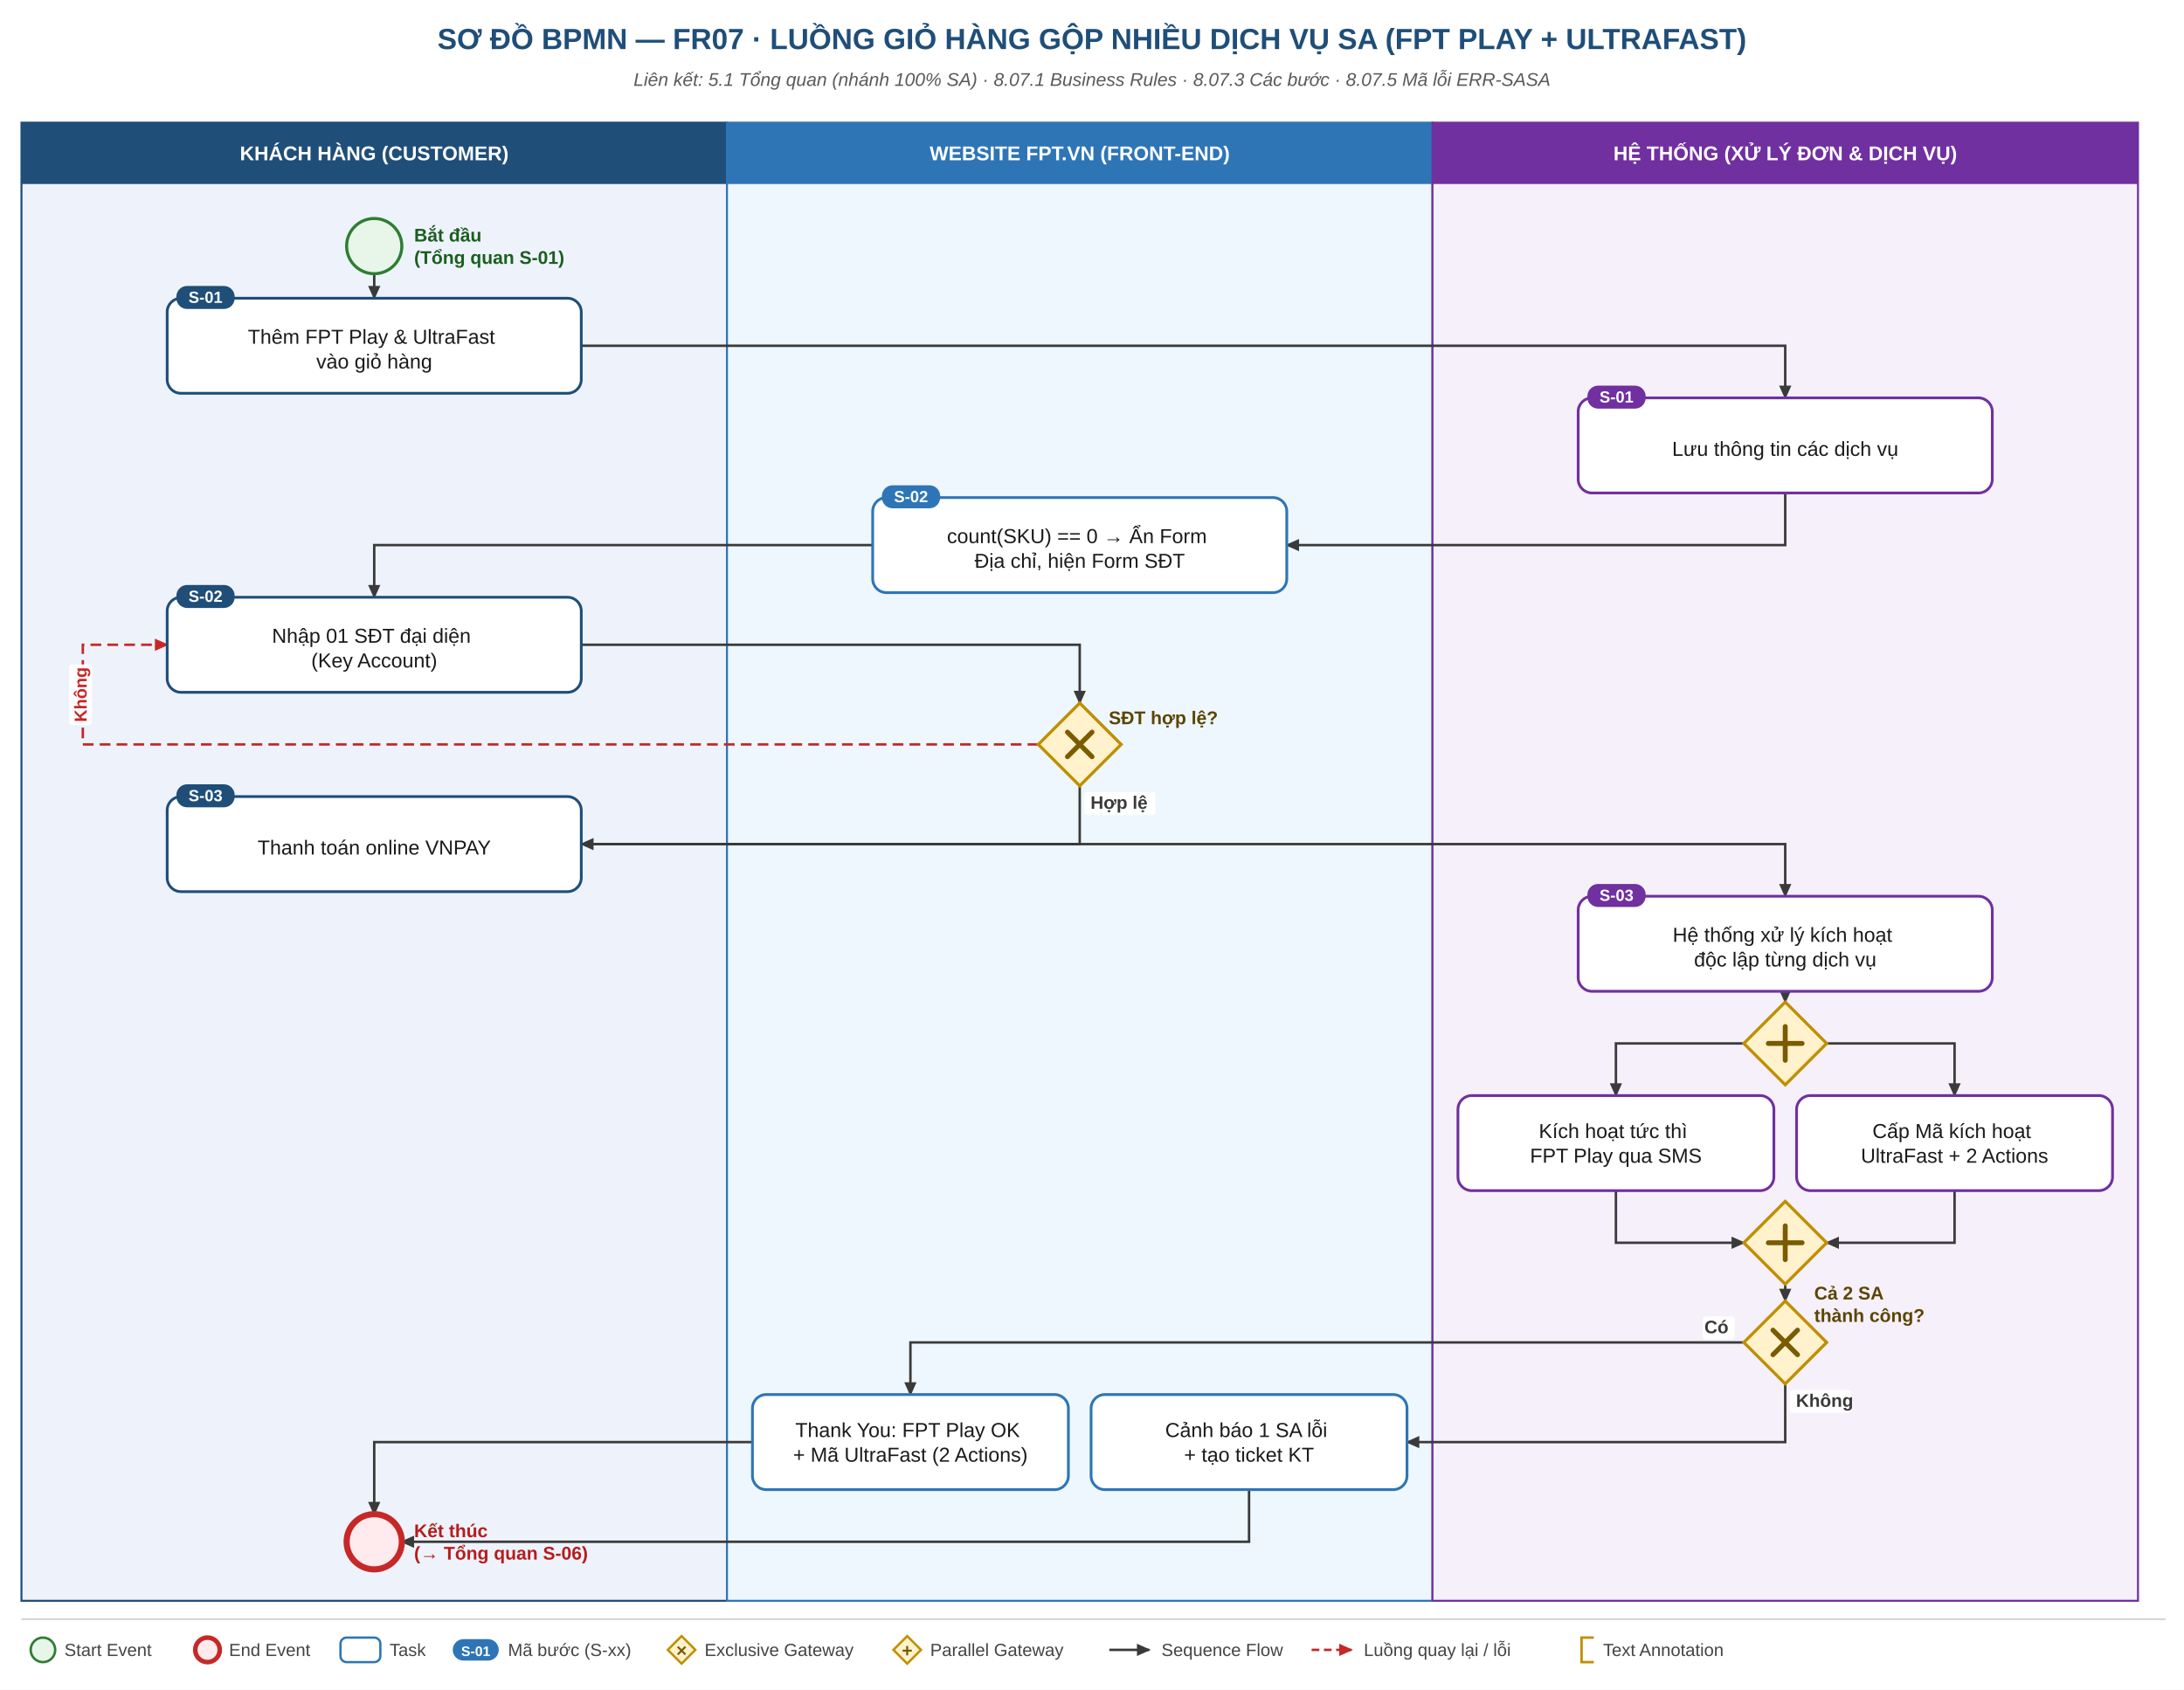
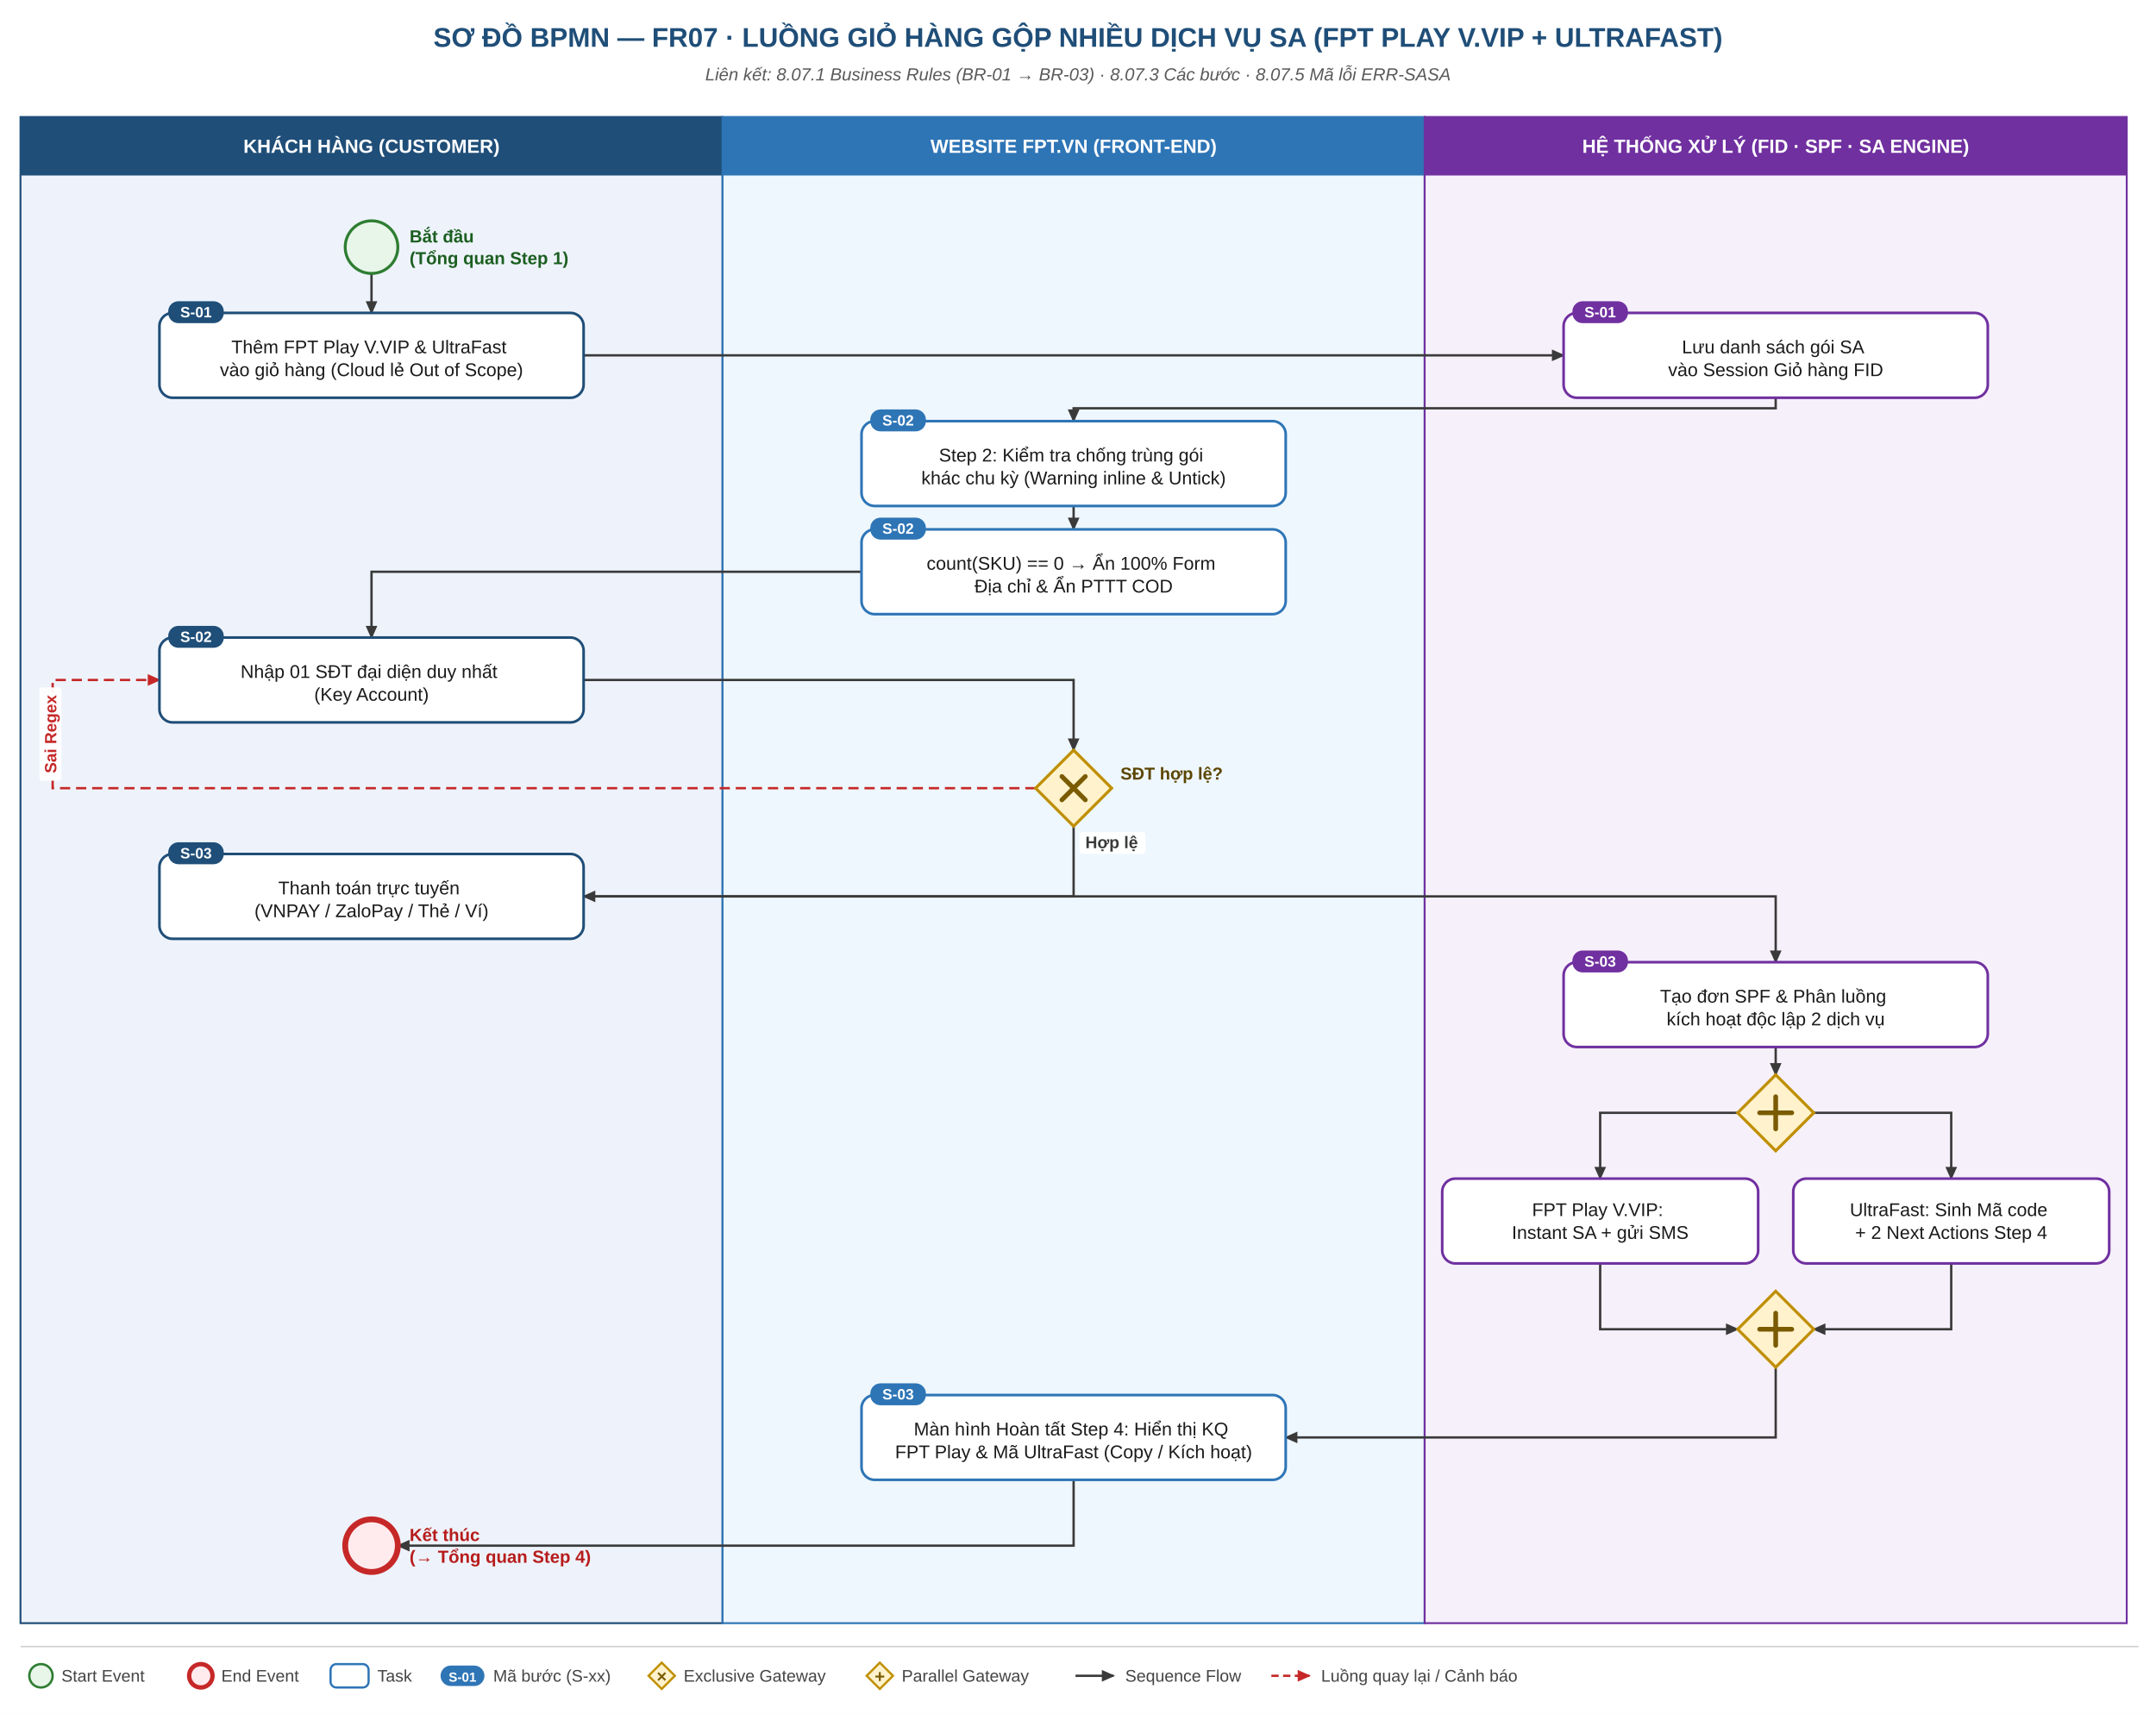
- <svg xmlns="http://www.w3.org/2000/svg" width="1424" height="1102" viewBox="0 0 1424 1102" font-family="Arial, Helvetica, sans-serif">
-   <rect width="1424" height="1102" fill="#ffffff" />
+ <svg xmlns="http://www.w3.org/2000/svg" width="1474" height="1172" viewBox="0 0 1474 1172" font-family="Arial, Helvetica, sans-serif">
+   <rect width="1474" height="1172" fill="#ffffff" />
  <defs>
    <marker id="a" markerWidth="10" markerHeight="10" refX="8" refY="4" orient="auto" markerUnits="userSpaceOnUse">
      <path d="M0,0 L9,4 L0,8 Z" fill="#3a3a3a" />
    </marker>
    <marker id="ar" markerWidth="10" markerHeight="10" refX="8" refY="4" orient="auto" markerUnits="userSpaceOnUse">
      <path d="M0,0 L9,4 L0,8 Z" fill="#c62828" />
    </marker>
  </defs>
-   <text x="712.0" y="32" font-size="19" font-weight="bold" fill="#1f4e78" text-anchor="middle">SƠ ĐỒ BPMN — FR07 · LUỒNG GIỎ HÀNG GỘP NHIỀU DỊCH VỤ SA (FPT PLAY + ULTRAFAST)</text>
-   <text x="712.0" y="56" font-size="12" fill="#595959" font-style="italic" text-anchor="middle">Liên kết: 5.1 Tổng quan (nhánh 100% SA) · 8.07.1 Business Rules · 8.07.3 Các bước · 8.07.5 Mã lỗi ERR-SASA</text>
-   <rect x="14" y="80" width="460" height="964" fill="#eef3fb" stroke="#1f4e78" stroke-width="1.3" />
-   <rect x="14" y="80" width="460" height="40" fill="#1f4e78" />
-   <text x="244.0" y="104.5" font-size="13" font-weight="bold" fill="#fff" text-anchor="middle">KHÁCH HÀNG (CUSTOMER)</text>
-   <rect x="474" y="80" width="460" height="964" fill="#eef7fd" stroke="#2e75b6" stroke-width="1.3" />
-   <rect x="474" y="80" width="460" height="40" fill="#2e75b6" />
-   <text x="704.0" y="104.5" font-size="13" font-weight="bold" fill="#fff" text-anchor="middle">WEBSITE FPT.VN (FRONT-END)</text>
-   <rect x="934" y="80" width="460" height="964" fill="#f6f0fb" stroke="#7030a0" stroke-width="1.3" />
-   <rect x="934" y="80" width="460" height="40" fill="#7030a0" />
-   <text x="1164.0" y="104.5" font-size="13" font-weight="bold" fill="#fff" text-anchor="middle">HỆ THỐNG (XỬ LÝ ĐƠN &amp; DỊCH VỤ)</text>
-   <path d="M244.0,178.5 L244.0,194.5" fill="none" stroke="#3a3a3a" stroke-width="1.6" marker-end="url(#a)" />
-   <path d="M379.0,225.5 L1164.0,225.5 L1164.0,259.5" fill="none" stroke="#3a3a3a" stroke-width="1.6" marker-end="url(#a)" />
-   <path d="M1164.0,321.5 L1164.0,355.5 L839.0,355.5" fill="none" stroke="#3a3a3a" stroke-width="1.6" marker-end="url(#a)" />
-   <path d="M569.0,355.5 L244.0,355.5 L244.0,389.5" fill="none" stroke="#3a3a3a" stroke-width="1.6" marker-end="url(#a)" />
-   <path d="M379.0,420.5 L704.0,420.5 L704.0,458.5" fill="none" stroke="#3a3a3a" stroke-width="1.6" marker-end="url(#a)" />
-   <path d="M704.0,512.5 L704.0,550.5 L379.0,550.5" fill="none" stroke="#3a3a3a" stroke-width="1.6" marker-end="url(#a)" />
-   <path d="M677.0,485.5 L54.0,485.5 L54.0,420.5 L109.0,420.5" fill="none" stroke="#c62828" stroke-width="1.6" stroke-dasharray="7,4" marker-end="url(#ar)" />
-   <path d="M379.0,550.5 L1164.0,550.5 L1164.0,584.5" fill="none" stroke="#3a3a3a" stroke-width="1.6" marker-end="url(#a)" />
-   <path d="M1164.0,646.5 L1164.0,653.5" fill="none" stroke="#3a3a3a" stroke-width="1.6" marker-end="url(#a)" />
-   <path d="M1137.0,680.5 L1053.6,680.5 L1053.6,714.5" fill="none" stroke="#3a3a3a" stroke-width="1.6" marker-end="url(#a)" />
-   <path d="M1191.0,680.5 L1274.4,680.5 L1274.4,714.5" fill="none" stroke="#3a3a3a" stroke-width="1.6" marker-end="url(#a)" />
-   <path d="M1053.6,776.5 L1053.6,810.5 L1137.0,810.5" fill="none" stroke="#3a3a3a" stroke-width="1.6" marker-end="url(#a)" />
-   <path d="M1274.4,776.5 L1274.4,810.5 L1191.0,810.5" fill="none" stroke="#3a3a3a" stroke-width="1.6" marker-end="url(#a)" />
-   <path d="M1164.0,837.5 L1164.0,848.5" fill="none" stroke="#3a3a3a" stroke-width="1.6" marker-end="url(#a)" />
-   <path d="M1137.0,875.5 L593.6,875.5 L593.6,909.5" fill="none" stroke="#3a3a3a" stroke-width="1.6" marker-end="url(#a)" />
-   <path d="M1164.0,902.5 L1164.0,940.5 L917.4,940.5" fill="none" stroke="#3a3a3a" stroke-width="1.6" marker-end="url(#a)" />
-   <path d="M490.6,940.5 L244.0,940.5 L244.0,987.5" fill="none" stroke="#3a3a3a" stroke-width="1.6" marker-end="url(#a)" />
-   <path d="M814.4,971.5 L814.4,1005.5 L262.0,1005.5" fill="none" stroke="#3a3a3a" stroke-width="1.6" marker-end="url(#a)" />
-   <circle cx="244.0" cy="160.5" r="18" fill="#e8f5e9" stroke="#2e7d32" stroke-width="2" />
-   <text x="270.0" y="157.5" font-size="12" fill="#1b5e20" font-weight="bold" text-anchor="start">
-     <tspan x="270.0" dy="0.0">Bắt đầu</tspan>
-     <tspan x="270.0" dy="14.6">(Tổng quan S-01)</tspan>
+   <text x="737.0" y="32" font-size="18.5" font-weight="bold" fill="#1f4e78" text-anchor="middle">SƠ ĐỒ BPMN — FR07 · LUỒNG GIỎ HÀNG GỘP NHIỀU DỊCH VỤ SA (FPT PLAY V.VIP + ULTRAFAST)</text>
+   <text x="737.0" y="55" font-size="12" fill="#595959" font-style="italic" text-anchor="middle">Liên kết: 8.07.1 Business Rules (BR-01 → BR-03) · 8.07.3 Các bước · 8.07.5 Mã lỗi ERR-SASA</text>
+   <rect x="14" y="80" width="480" height="1030" fill="#eef3fb" stroke="#1f4e78" stroke-width="1.3" />
+   <rect x="14" y="80" width="480" height="40" fill="#1f4e78" />
+   <text x="254.0" y="104.5" font-size="13" font-weight="bold" fill="#fff" text-anchor="middle">KHÁCH HÀNG (CUSTOMER)</text>
+   <rect x="494" y="80" width="480" height="1030" fill="#eef7fd" stroke="#2e75b6" stroke-width="1.3" />
+   <rect x="494" y="80" width="480" height="40" fill="#2e75b6" />
+   <text x="734.0" y="104.5" font-size="13" font-weight="bold" fill="#fff" text-anchor="middle">WEBSITE FPT.VN (FRONT-END)</text>
+   <rect x="974" y="80" width="480" height="1030" fill="#f6f0fb" stroke="#7030a0" stroke-width="1.3" />
+   <rect x="974" y="80" width="480" height="40" fill="#7030a0" />
+   <text x="1214.0" y="104.5" font-size="13" font-weight="bold" fill="#fff" text-anchor="middle">HỆ THỐNG XỬ LÝ (FID · SPF · SA ENGINE)</text>
+   <path d="M254.0,187.0 L254.0,214.0" fill="none" stroke="#3a3a3a" stroke-width="1.6" marker-end="url(#a)" />
+   <path d="M399.0,243.0 L1069.0,243.0" fill="none" stroke="#3a3a3a" stroke-width="1.6" marker-end="url(#a)" />
+   <path d="M1214.0,272.0 L1214.0,279.2 L734.0,279.2 L734.0,288.0" fill="none" stroke="#3a3a3a" stroke-width="1.6" marker-end="url(#a)" />
+   <path d="M734.0,346.0 L734.0,362.0" fill="none" stroke="#3a3a3a" stroke-width="1.6" marker-end="url(#a)" />
+   <path d="M589.0,391.0 L254.0,391.0 L254.0,436.0" fill="none" stroke="#3a3a3a" stroke-width="1.6" marker-end="url(#a)" />
+   <path d="M399.0,465.0 L734.0,465.0 L734.0,513.0" fill="none" stroke="#3a3a3a" stroke-width="1.6" marker-end="url(#a)" />
+   <path d="M734.0,565.0 L734.0,613.0 L399.0,613.0" fill="none" stroke="#3a3a3a" stroke-width="1.6" marker-end="url(#a)" />
+   <path d="M708.0,539.0 L36.0,539.0 L36.0,465.0 L109.0,465.0" fill="none" stroke="#c62828" stroke-width="1.6" stroke-dasharray="7,4" marker-end="url(#ar)" />
+   <path d="M399.0,613.0 L1214.0,613.0 L1214.0,658.0" fill="none" stroke="#3a3a3a" stroke-width="1.6" marker-end="url(#a)" />
+   <path d="M1214.0,716.0 L1214.0,735.0" fill="none" stroke="#3a3a3a" stroke-width="1.6" marker-end="url(#a)" />
+   <path d="M1188.0,761.0 L1094.0,761.0 L1094.0,806.0" fill="none" stroke="#3a3a3a" stroke-width="1.6" marker-end="url(#a)" />
+   <path d="M1240.0,761.0 L1334.0,761.0 L1334.0,806.0" fill="none" stroke="#3a3a3a" stroke-width="1.6" marker-end="url(#a)" />
+   <path d="M1094.0,864.0 L1094.0,909.0 L1188.0,909.0" fill="none" stroke="#3a3a3a" stroke-width="1.6" marker-end="url(#a)" />
+   <path d="M1334.0,864.0 L1334.0,909.0 L1240.0,909.0" fill="none" stroke="#3a3a3a" stroke-width="1.6" marker-end="url(#a)" />
+   <path d="M1214.0,935.0 L1214.0,983.0 L879.0,983.0" fill="none" stroke="#3a3a3a" stroke-width="1.6" marker-end="url(#a)" />
+   <path d="M734.0,1012.0 L734.0,1057.0 L272.0,1057.0" fill="none" stroke="#3a3a3a" stroke-width="1.6" marker-end="url(#a)" />
+   <circle cx="254.0" cy="169.0" r="18" fill="#e8f5e9" stroke="#2e7d32" stroke-width="2" />
+   <text x="280.0" y="165.8" font-size="12" fill="#1b5e20" font-weight="bold" text-anchor="start">
+     <tspan x="280.0" dy="0.0">Bắt đầu</tspan>
+     <tspan x="280.0" dy="14.9">(Tổng quan Step 1)</tspan>
  </text>
-   <rect x="109.0" y="194.5" width="270" height="62" rx="9" fill="#ffffff" stroke="#1f4e78" stroke-width="1.8" />
-   <text x="244.0" y="224.2" font-size="13.2" fill="#1a1a1a" font-weight="normal" text-anchor="middle">
-     <tspan x="244.0" dy="0.0">Thêm FPT Play &amp; UltraFast</tspan>
-     <tspan x="244.0" dy="16.1">vào giỏ hàng</tspan>
+   <rect x="109.0" y="214.0" width="290" height="58" rx="9" fill="#ffffff" stroke="#1f4e78" stroke-width="1.8" />
+   <text x="254.0" y="241.6" font-size="12.6" fill="#1a1a1a" font-weight="normal" text-anchor="middle">
+     <tspan x="254.0" dy="0.0">Thêm FPT Play V.VIP &amp; UltraFast</tspan>
+     <tspan x="254.0" dy="15.6">vào giỏ hàng (Cloud lẻ Out of Scope)</tspan>
  </text>
-   <rect x="115.0" y="186.5" width="38" height="15" rx="7" fill="#1f4e78" />
-   <text x="134.0" y="197.5" font-size="10.5" font-weight="bold" fill="#fff" text-anchor="middle">S-01</text>
-   <rect x="1029.0" y="259.5" width="270" height="62" rx="9" fill="#ffffff" stroke="#7030a0" stroke-width="1.8" />
-   <text x="1164.0" y="297.3" font-size="13.2" fill="#1a1a1a" font-weight="normal" text-anchor="middle">
-     <tspan x="1164.0" dy="0.0">Lưu thông tin các dịch vụ</tspan>
+   <rect x="115.0" y="206.0" width="38" height="15" rx="7" fill="#1f4e78" />
+   <text x="134.0" y="217.0" font-size="10.2" font-weight="bold" fill="#fff" text-anchor="middle">S-01</text>
+   <rect x="1069.0" y="214.0" width="290" height="58" rx="9" fill="#ffffff" stroke="#7030a0" stroke-width="1.8" />
+   <text x="1214.0" y="241.6" font-size="12.6" fill="#1a1a1a" font-weight="normal" text-anchor="middle">
+     <tspan x="1214.0" dy="0.0">Lưu danh sách gói SA</tspan>
+     <tspan x="1214.0" dy="15.6">vào Session Giỏ hàng FID</tspan>
  </text>
-   <rect x="1035.0" y="251.5" width="38" height="15" rx="7" fill="#7030a0" />
-   <text x="1054.0" y="262.5" font-size="10.5" font-weight="bold" fill="#fff" text-anchor="middle">S-01</text>
-   <rect x="569.0" y="324.5" width="270" height="62" rx="9" fill="#ffffff" stroke="#2e75b6" stroke-width="1.8" />
-   <text x="704.0" y="354.2" font-size="13.2" fill="#1a1a1a" font-weight="normal" text-anchor="middle">
-     <tspan x="704.0" dy="0.0">count(SKU) == 0 → Ẩn Form</tspan>
-     <tspan x="704.0" dy="16.1">Địa chỉ, hiện Form SĐT</tspan>
+   <rect x="1075.0" y="206.0" width="38" height="15" rx="7" fill="#7030a0" />
+   <text x="1094.0" y="217.0" font-size="10.2" font-weight="bold" fill="#fff" text-anchor="middle">S-01</text>
+   <rect x="589.0" y="288.0" width="290" height="58" rx="9" fill="#ffffff" stroke="#2e75b6" stroke-width="1.8" />
+   <text x="734.0" y="315.6" font-size="12.6" fill="#1a1a1a" font-weight="normal" text-anchor="middle">
+     <tspan x="734.0" dy="0.0">Step 2: Kiểm tra chống trùng gói</tspan>
+     <tspan x="734.0" dy="15.6">khác chu kỳ (Warning inline &amp; Untick)</tspan>
  </text>
-   <rect x="575.0" y="316.5" width="38" height="15" rx="7" fill="#2e75b6" />
-   <text x="594.0" y="327.5" font-size="10.5" font-weight="bold" fill="#fff" text-anchor="middle">S-02</text>
-   <rect x="109.0" y="389.5" width="270" height="62" rx="9" fill="#ffffff" stroke="#1f4e78" stroke-width="1.8" />
-   <text x="244.0" y="419.2" font-size="13.2" fill="#1a1a1a" font-weight="normal" text-anchor="middle">
-     <tspan x="244.0" dy="0.0">Nhập 01 SĐT đại diện</tspan>
-     <tspan x="244.0" dy="16.1">(Key Account)</tspan>
+   <rect x="595.0" y="280.0" width="38" height="15" rx="7" fill="#2e75b6" />
+   <text x="614.0" y="291.0" font-size="10.2" font-weight="bold" fill="#fff" text-anchor="middle">S-02</text>
+   <rect x="589.0" y="362.0" width="290" height="58" rx="9" fill="#ffffff" stroke="#2e75b6" stroke-width="1.8" />
+   <text x="734.0" y="389.6" font-size="12.6" fill="#1a1a1a" font-weight="normal" text-anchor="middle">
+     <tspan x="734.0" dy="0.0">count(SKU) == 0 → Ẩn 100% Form</tspan>
+     <tspan x="734.0" dy="15.6">Địa chỉ &amp; Ẩn PTTT COD</tspan>
  </text>
-   <rect x="115.0" y="381.5" width="38" height="15" rx="7" fill="#1f4e78" />
-   <text x="134.0" y="392.5" font-size="10.5" font-weight="bold" fill="#fff" text-anchor="middle">S-02</text>
-   <polygon points="704.0,458.5 731.0,485.5 704.0,512.5 677.0,485.5" fill="#fff2cc" stroke="#bf8f00" stroke-width="2" />
-   <path d="M696.0,477.5 L712.0,493.5 M712.0,477.5 L696.0,493.5" stroke="#7a5b00" stroke-width="3.2" stroke-linecap="round" />
-   <text x="722.9" y="472.3" font-size="12" fill="#5b4500" font-weight="bold" text-anchor="start">
-     <tspan x="722.9" dy="0.0">SĐT hợp lệ?</tspan>
+   <rect x="595.0" y="354.0" width="38" height="15" rx="7" fill="#2e75b6" />
+   <text x="614.0" y="365.0" font-size="10.2" font-weight="bold" fill="#fff" text-anchor="middle">S-02</text>
+   <rect x="109.0" y="436.0" width="290" height="58" rx="9" fill="#ffffff" stroke="#1f4e78" stroke-width="1.8" />
+   <text x="254.0" y="463.6" font-size="12.6" fill="#1a1a1a" font-weight="normal" text-anchor="middle">
+     <tspan x="254.0" dy="0.0">Nhập 01 SĐT đại diện duy nhất</tspan>
+     <tspan x="254.0" dy="15.6">(Key Account)</tspan>
  </text>
-   <rect x="109.0" y="519.5" width="270" height="62" rx="9" fill="#ffffff" stroke="#1f4e78" stroke-width="1.8" />
-   <text x="244.0" y="557.3" font-size="13.2" fill="#1a1a1a" font-weight="normal" text-anchor="middle">
-     <tspan x="244.0" dy="0.0">Thanh toán online VNPAY</tspan>
+   <rect x="115.0" y="428.0" width="38" height="15" rx="7" fill="#1f4e78" />
+   <text x="134.0" y="439.0" font-size="10.2" font-weight="bold" fill="#fff" text-anchor="middle">S-02</text>
+   <polygon points="734.0,513.0 760.0,539.0 734.0,565.0 708.0,539.0" fill="#fff2cc" stroke="#bf8f00" stroke-width="2" />
+   <path d="M726.0,531.0 L742.0,547.0 M742.0,531.0 L726.0,547.0" stroke="#7a5b00" stroke-width="3.2" stroke-linecap="round" />
+   <text x="766.0" y="533.1" font-size="11.8" fill="#5b4500" font-weight="bold" text-anchor="start">
+     <tspan x="766.0" dy="0.0">SĐT hợp lệ?</tspan>
  </text>
-   <rect x="115.0" y="511.5" width="38" height="15" rx="7" fill="#1f4e78" />
-   <text x="134.0" y="522.5" font-size="10.5" font-weight="bold" fill="#fff" text-anchor="middle">S-03</text>
-   <rect x="1029.0" y="584.5" width="270" height="62" rx="9" fill="#ffffff" stroke="#7030a0" stroke-width="1.8" />
-   <text x="1164.0" y="614.2" font-size="13.2" fill="#1a1a1a" font-weight="normal" text-anchor="middle">
-     <tspan x="1164.0" dy="0.0">Hệ thống xử lý kích hoạt</tspan>
-     <tspan x="1164.0" dy="16.1">độc lập từng dịch vụ</tspan>
+   <rect x="109.0" y="584.0" width="290" height="58" rx="9" fill="#ffffff" stroke="#1f4e78" stroke-width="1.8" />
+   <text x="254.0" y="611.6" font-size="12.6" fill="#1a1a1a" font-weight="normal" text-anchor="middle">
+     <tspan x="254.0" dy="0.0">Thanh toán trực tuyến</tspan>
+     <tspan x="254.0" dy="15.6">(VNPAY / ZaloPay / Thẻ / Ví)</tspan>
  </text>
-   <rect x="1035.0" y="576.5" width="38" height="15" rx="7" fill="#7030a0" />
-   <text x="1054.0" y="587.5" font-size="10.5" font-weight="bold" fill="#fff" text-anchor="middle">S-03</text>
-   <polygon points="1164.0,653.5 1191.0,680.5 1164.0,707.5 1137.0,680.5" fill="#fff2cc" stroke="#bf8f00" stroke-width="2" />
-   <path d="M1153.0,680.5 L1175.0,680.5 M1164.0,669.5 L1164.0,691.5" stroke="#7a5b00" stroke-width="3.2" stroke-linecap="round" />
-   <rect x="950.6" y="714.5" width="206" height="62" rx="9" fill="#ffffff" stroke="#7030a0" stroke-width="1.8" />
-   <text x="1053.6" y="742.2" font-size="13.2" fill="#1a1a1a" font-weight="normal" text-anchor="middle">
-     <tspan x="1053.6" dy="0.0">Kích hoạt tức thì</tspan>
-     <tspan x="1053.6" dy="16.1">FPT Play qua SMS</tspan>
+   <rect x="115.0" y="576.0" width="38" height="15" rx="7" fill="#1f4e78" />
+   <text x="134.0" y="587.0" font-size="10.2" font-weight="bold" fill="#fff" text-anchor="middle">S-03</text>
+   <rect x="1069.0" y="658.0" width="290" height="58" rx="9" fill="#ffffff" stroke="#7030a0" stroke-width="1.8" />
+   <text x="1214.0" y="685.6" font-size="12.6" fill="#1a1a1a" font-weight="normal" text-anchor="middle">
+     <tspan x="1214.0" dy="0.0">Tạo đơn SPF &amp; Phân luồng</tspan>
+     <tspan x="1214.0" dy="15.6">kích hoạt độc lập 2 dịch vụ</tspan>
  </text>
-   <rect x="1171.4" y="714.5" width="206" height="62" rx="9" fill="#ffffff" stroke="#7030a0" stroke-width="1.8" />
-   <text x="1274.4" y="742.2" font-size="13.2" fill="#1a1a1a" font-weight="normal" text-anchor="middle">
-     <tspan x="1274.4" dy="0.0">Cấp Mã kích hoạt</tspan>
-     <tspan x="1274.4" dy="16.1">UltraFast + 2 Actions</tspan>
+   <rect x="1075.0" y="650.0" width="38" height="15" rx="7" fill="#7030a0" />
+   <text x="1094.0" y="661.0" font-size="10.2" font-weight="bold" fill="#fff" text-anchor="middle">S-03</text>
+   <polygon points="1214.0,735.0 1240.0,761.0 1214.0,787.0 1188.0,761.0" fill="#fff2cc" stroke="#bf8f00" stroke-width="2" />
+   <path d="M1203.0,761.0 L1225.0,761.0 M1214.0,750.0 L1214.0,772.0" stroke="#7a5b00" stroke-width="3.2" stroke-linecap="round" />
+   <rect x="986.0" y="806.0" width="216" height="58" rx="9" fill="#ffffff" stroke="#7030a0" stroke-width="1.8" />
+   <text x="1094.0" y="831.6" font-size="12.6" fill="#1a1a1a" font-weight="normal" text-anchor="middle">
+     <tspan x="1094.0" dy="0.0">FPT Play V.VIP:</tspan>
+     <tspan x="1094.0" dy="15.6">Instant SA + gửi SMS</tspan>
  </text>
-   <polygon points="1164.0,783.5 1191.0,810.5 1164.0,837.5 1137.0,810.5" fill="#fff2cc" stroke="#bf8f00" stroke-width="2" />
-   <path d="M1153.0,810.5 L1175.0,810.5 M1164.0,799.5 L1164.0,821.5" stroke="#7a5b00" stroke-width="3.2" stroke-linecap="round" />
-   <polygon points="1164.0,848.5 1191.0,875.5 1164.0,902.5 1137.0,875.5" fill="#fff2cc" stroke="#bf8f00" stroke-width="2" />
-   <path d="M1156.0,867.5 L1172.0,883.5 M1172.0,867.5 L1156.0,883.5" stroke="#7a5b00" stroke-width="3.2" stroke-linecap="round" />
-   <text x="1182.9" y="847.5" font-size="12" fill="#5b4500" font-weight="bold" text-anchor="start">
-     <tspan x="1182.9" dy="0.0">Cả 2 SA</tspan>
-     <tspan x="1182.9" dy="14.6">thành công?</tspan>
+   <rect x="1226.0" y="806.0" width="216" height="58" rx="9" fill="#ffffff" stroke="#7030a0" stroke-width="1.8" />
+   <text x="1334.0" y="831.6" font-size="12.6" fill="#1a1a1a" font-weight="normal" text-anchor="middle">
+     <tspan x="1334.0" dy="0.0">UltraFast: Sinh Mã code</tspan>
+     <tspan x="1334.0" dy="15.6">+ 2 Next Actions Step 4</tspan>
  </text>
-   <rect x="490.6" y="909.5" width="206" height="62" rx="9" fill="#ffffff" stroke="#2e75b6" stroke-width="1.8" />
-   <text x="593.6" y="937.2" font-size="13.2" fill="#1a1a1a" font-weight="normal" text-anchor="middle">
-     <tspan x="593.6" dy="0.0">Thank You: FPT Play OK</tspan>
-     <tspan x="593.6" dy="16.1">+ Mã UltraFast (2 Actions)</tspan>
+   <polygon points="1214.0,883.0 1240.0,909.0 1214.0,935.0 1188.0,909.0" fill="#fff2cc" stroke="#bf8f00" stroke-width="2" />
+   <path d="M1203.0,909.0 L1225.0,909.0 M1214.0,898.0 L1214.0,920.0" stroke="#7a5b00" stroke-width="3.2" stroke-linecap="round" />
+   <rect x="589.0" y="954.0" width="290" height="58" rx="9" fill="#ffffff" stroke="#2e75b6" stroke-width="1.8" />
+   <text x="734.0" y="981.6" font-size="12.6" fill="#1a1a1a" font-weight="normal" text-anchor="middle">
+     <tspan x="734.0" dy="0.0">Màn hình Hoàn tất Step 4: Hiển thị KQ</tspan>
+     <tspan x="734.0" dy="15.6">FPT Play &amp; Mã UltraFast (Copy / Kích hoạt)</tspan>
  </text>
-   <rect x="711.4" y="909.5" width="206" height="62" rx="9" fill="#ffffff" stroke="#2e75b6" stroke-width="1.8" />
-   <text x="814.4" y="937.2" font-size="13.2" fill="#1a1a1a" font-weight="normal" text-anchor="middle">
-     <tspan x="814.4" dy="0.0">Cảnh báo 1 SA lỗi</tspan>
-     <tspan x="814.4" dy="16.1">+ tạo ticket KT</tspan>
+   <rect x="595.0" y="946.0" width="38" height="15" rx="7" fill="#2e75b6" />
+   <text x="614.0" y="957.0" font-size="10.2" font-weight="bold" fill="#fff" text-anchor="middle">S-03</text>
+   <circle cx="254.0" cy="1057.0" r="18" fill="#ffebee" stroke="#c62828" stroke-width="4" />
+   <text x="280.0" y="1053.8" font-size="12" fill="#b71c1c" font-weight="bold" text-anchor="start">
+     <tspan x="280.0" dy="0.0">Kết thúc</tspan>
+     <tspan x="280.0" dy="14.9">(→ Tổng quan Step 4)</tspan>
  </text>
-   <circle cx="244.0" cy="1005.5" r="18" fill="#ffebee" stroke="#c62828" stroke-width="4" />
-   <text x="270.0" y="1002.5" font-size="12" fill="#b71c1c" font-weight="bold" text-anchor="start">
-     <tspan x="270.0" dy="0.0">Kết thúc</tspan>
-     <tspan x="270.0" dy="14.6">(→ Tổng quan S-06)</tspan>
-   </text>
-   <rect x="707.0" y="516.5" width="46.4" height="15" fill="#ffffff" opacity="0.95" rx="2" />
-   <text x="711.0" y="527.5" font-size="11.8" font-weight="bold" fill="#3a3a3a" text-anchor="start">Hợp lệ</text>
-   <g transform="rotate(-90 54.0 453.0)">
-     <rect x="34.2" y="444.0" width="39.5" height="15" fill="#fff" opacity="0.95" rx="2" />
-     <text x="54.0" y="455.5" font-size="11.3" font-weight="bold" fill="#c62828" text-anchor="middle">Không</text>
+   <rect x="738.0" y="569.0" width="45.2" height="15" fill="#ffffff" opacity="0.95" rx="2" />
+   <text x="742.0" y="580.0" font-size="11.4" font-weight="bold" fill="#3a3a3a" text-anchor="start">Hợp lệ</text>
+   <g transform="rotate(-90 36.0 502.0)">
+     <rect x="4.1" y="493.0" width="63.8" height="15" fill="#fff" opacity="0.95" rx="2" />
+     <text x="36.0" y="504.5" font-size="11.2" font-weight="bold" fill="#c62828" text-anchor="middle">Sai Regex</text>
  </g>
-   <rect x="1110.2" y="858.5" width="20.8" height="15" fill="#ffffff" opacity="0.95" rx="2" />
-   <text x="1127.0" y="869.5" font-size="11.8" font-weight="bold" fill="#3a3a3a" text-anchor="end">Có</text>
-   <rect x="1167.0" y="906.5" width="40.0" height="15" fill="#ffffff" opacity="0.95" rx="2" />
-   <text x="1171.0" y="917.5" font-size="11.8" font-weight="bold" fill="#3a3a3a" text-anchor="start">Không</text>
-   <line x1="14" y1="1056.0" x2="1412" y2="1056.0" stroke="#d0d0d0" />
-   <circle cx="28" cy="1076.0" r="8" fill="#e8f5e9" stroke="#2e7d32" stroke-width="1.6" />
-   <text x="42" y="1080.0" font-size="11.5" fill="#444">Start Event</text>
-   <circle cx="135.3" cy="1076.0" r="8" fill="#ffebee" stroke="#c62828" stroke-width="3" />
-   <text x="149.3" y="1080.0" font-size="11.5" fill="#444">End Event</text>
-   <rect x="222.0" y="1068.0" width="26" height="16" rx="4" fill="#fff" stroke="#2e75b6" stroke-width="1.5" />
-   <text x="254.0" y="1080.0" font-size="11.5" fill="#444">Task</text>
-   <rect x="295.2" y="1069.0" width="30" height="14" rx="7" fill="#2e75b6" />
-   <text x="310.2" y="1080.0" font-size="9" font-weight="bold" fill="#fff" text-anchor="middle">S-01</text>
-   <text x="331.2" y="1080.0" font-size="11.5" fill="#444">Mã bước (S-xx)</text>
-   <polygon points="444.4,1067.0 453.4,1076.0 444.4,1085.0 435.4,1076.0" fill="#fff2cc" stroke="#bf8f00" stroke-width="1.5" />
-   <text x="444.4" y="1080.5" font-size="12" font-weight="bold" fill="#7a5b00" text-anchor="middle">×</text>
-   <text x="459.4" y="1080.0" font-size="11.5" fill="#444">Exclusive Gateway</text>
-   <polygon points="591.5,1067.0 600.5,1076.0 591.5,1085.0 582.5,1076.0" fill="#fff2cc" stroke="#bf8f00" stroke-width="1.5" />
-   <text x="591.5" y="1080.5" font-size="12" font-weight="bold" fill="#7a5b00" text-anchor="middle">+</text>
-   <text x="606.5" y="1080.0" font-size="11.5" fill="#444">Parallel Gateway</text>
-   <path d="M723.3,1076.0 L749.3,1076.0" stroke="#3a3a3a" stroke-width="1.6" marker-end="url(#a)" />
-   <text x="757.3" y="1080.0" font-size="11.5" fill="#444">Sequence Flow</text>
-   <path d="M855.2,1076.0 L881.2,1076.0" stroke="#c62828" stroke-width="1.6" stroke-dasharray="5,3" marker-end="url(#ar)" />
-   <text x="889.2" y="1080.0" font-size="11.5" fill="#444">Luồng quay lại / lỗi</text>
-   <path d="M1039.2,1068.0 L1031.2,1068.0 L1031.2,1084.0 L1039.2,1084.0" fill="none" stroke="#bf8f00" stroke-width="1.6" />
-   <text x="1045.2" y="1080.0" font-size="11.5" fill="#444">Text Annotation</text>
+   <line x1="14" y1="1126.0" x2="1462" y2="1126.0" stroke="#d0d0d0" />
+   <circle cx="28" cy="1146.0" r="8" fill="#e8f5e9" stroke="#2e7d32" stroke-width="1.6" />
+   <text x="42" y="1150.0" font-size="11.5" fill="#444">Start Event</text>
+   <circle cx="137.3" cy="1146.0" r="8" fill="#ffebee" stroke="#c62828" stroke-width="3" />
+   <text x="151.3" y="1150.0" font-size="11.5" fill="#444">End Event</text>
+   <rect x="226.0" y="1138.0" width="26" height="16" rx="4" fill="#fff" stroke="#2e75b6" stroke-width="1.5" />
+   <text x="258.0" y="1150.0" font-size="11.5" fill="#444">Task</text>
+   <rect x="301.2" y="1139.0" width="30" height="14" rx="7" fill="#2e75b6" />
+   <text x="316.2" y="1150.0" font-size="9" font-weight="bold" fill="#fff" text-anchor="middle">S-01</text>
+   <text x="337.2" y="1150.0" font-size="11.5" fill="#444">Mã bước (S-xx)</text>
+   <polygon points="452.4,1137.0 461.4,1146.0 452.4,1155.0 443.4,1146.0" fill="#fff2cc" stroke="#bf8f00" stroke-width="1.5" />
+   <text x="452.4" y="1150.5" font-size="12" font-weight="bold" fill="#7a5b00" text-anchor="middle">×</text>
+   <text x="467.4" y="1150.0" font-size="11.5" fill="#444">Exclusive Gateway</text>
+   <polygon points="601.5,1137.0 610.5,1146.0 601.5,1155.0 592.5,1146.0" fill="#fff2cc" stroke="#bf8f00" stroke-width="1.5" />
+   <text x="601.5" y="1150.5" font-size="12" font-weight="bold" fill="#7a5b00" text-anchor="middle">+</text>
+   <text x="616.5" y="1150.0" font-size="11.5" fill="#444">Parallel Gateway</text>
+   <path d="M735.3,1146.0 L761.3,1146.0" stroke="#3a3a3a" stroke-width="1.6" marker-end="url(#a)" />
+   <text x="769.3" y="1150.0" font-size="11.5" fill="#444">Sequence Flow</text>
+   <path d="M869.2,1146.0 L895.2,1146.0" stroke="#c62828" stroke-width="1.6" stroke-dasharray="5,3" marker-end="url(#ar)" />
+   <text x="903.2" y="1150.0" font-size="11.5" fill="#444">Luồng quay lại / Cảnh báo</text>
</svg>
